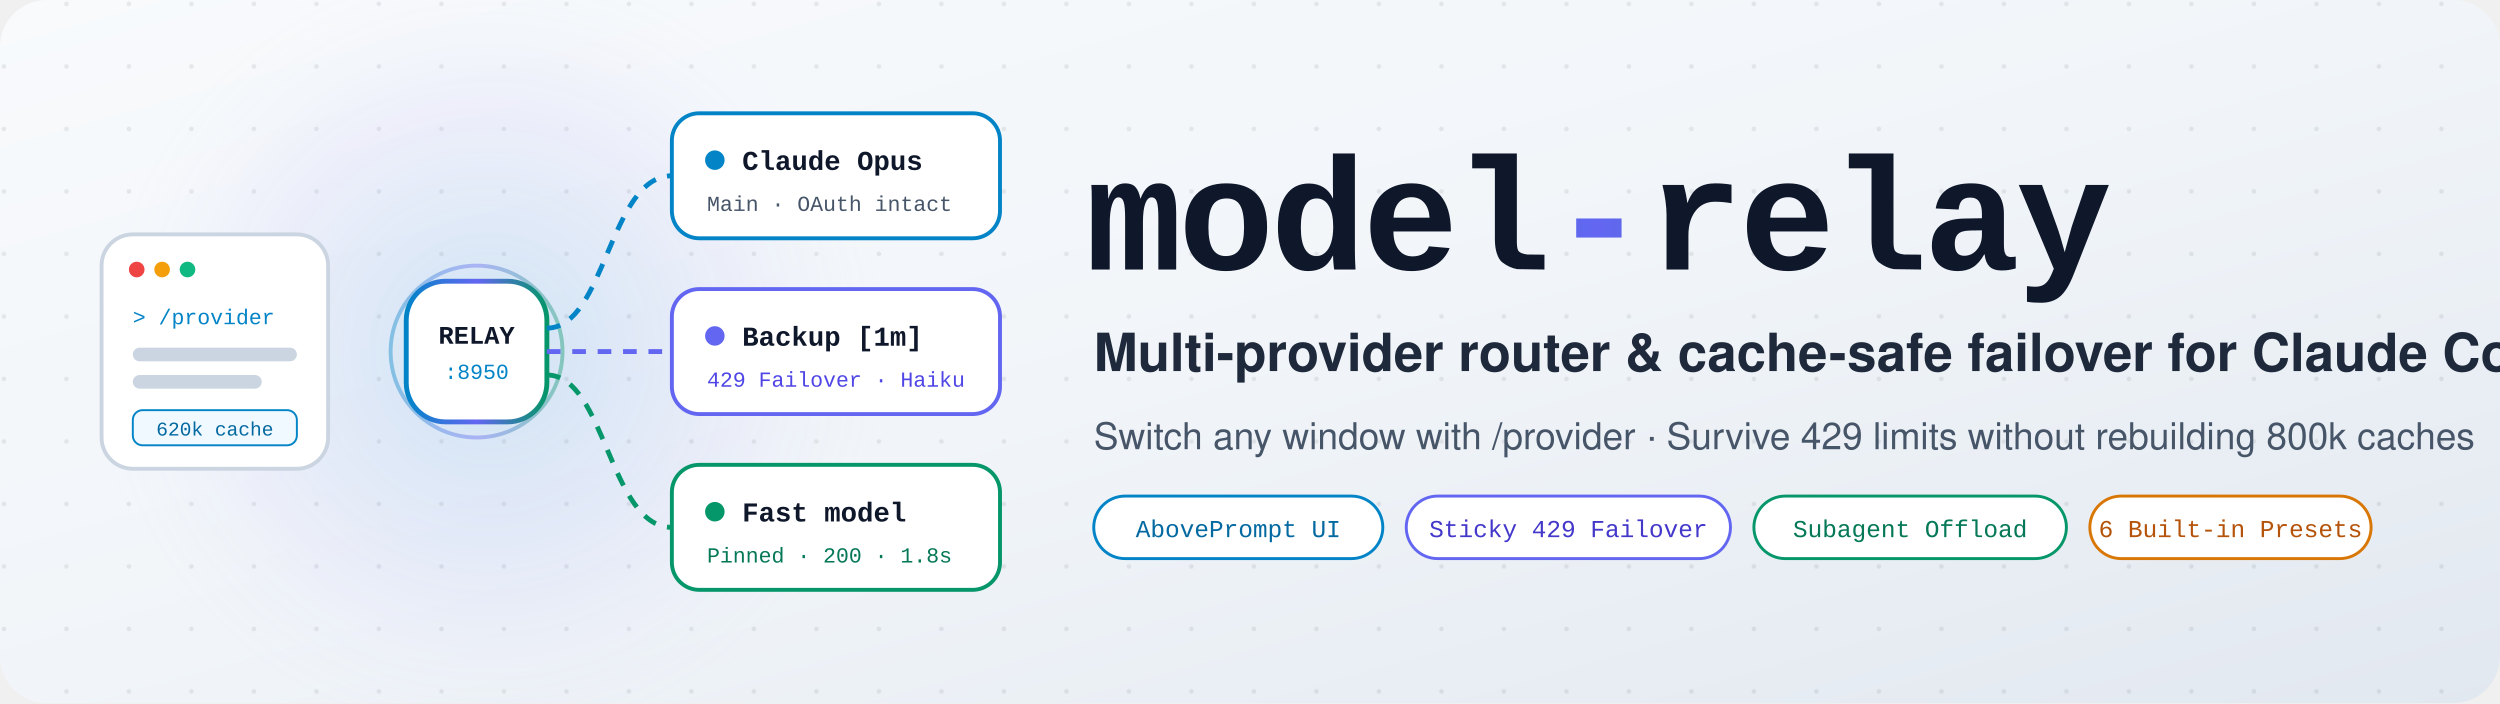
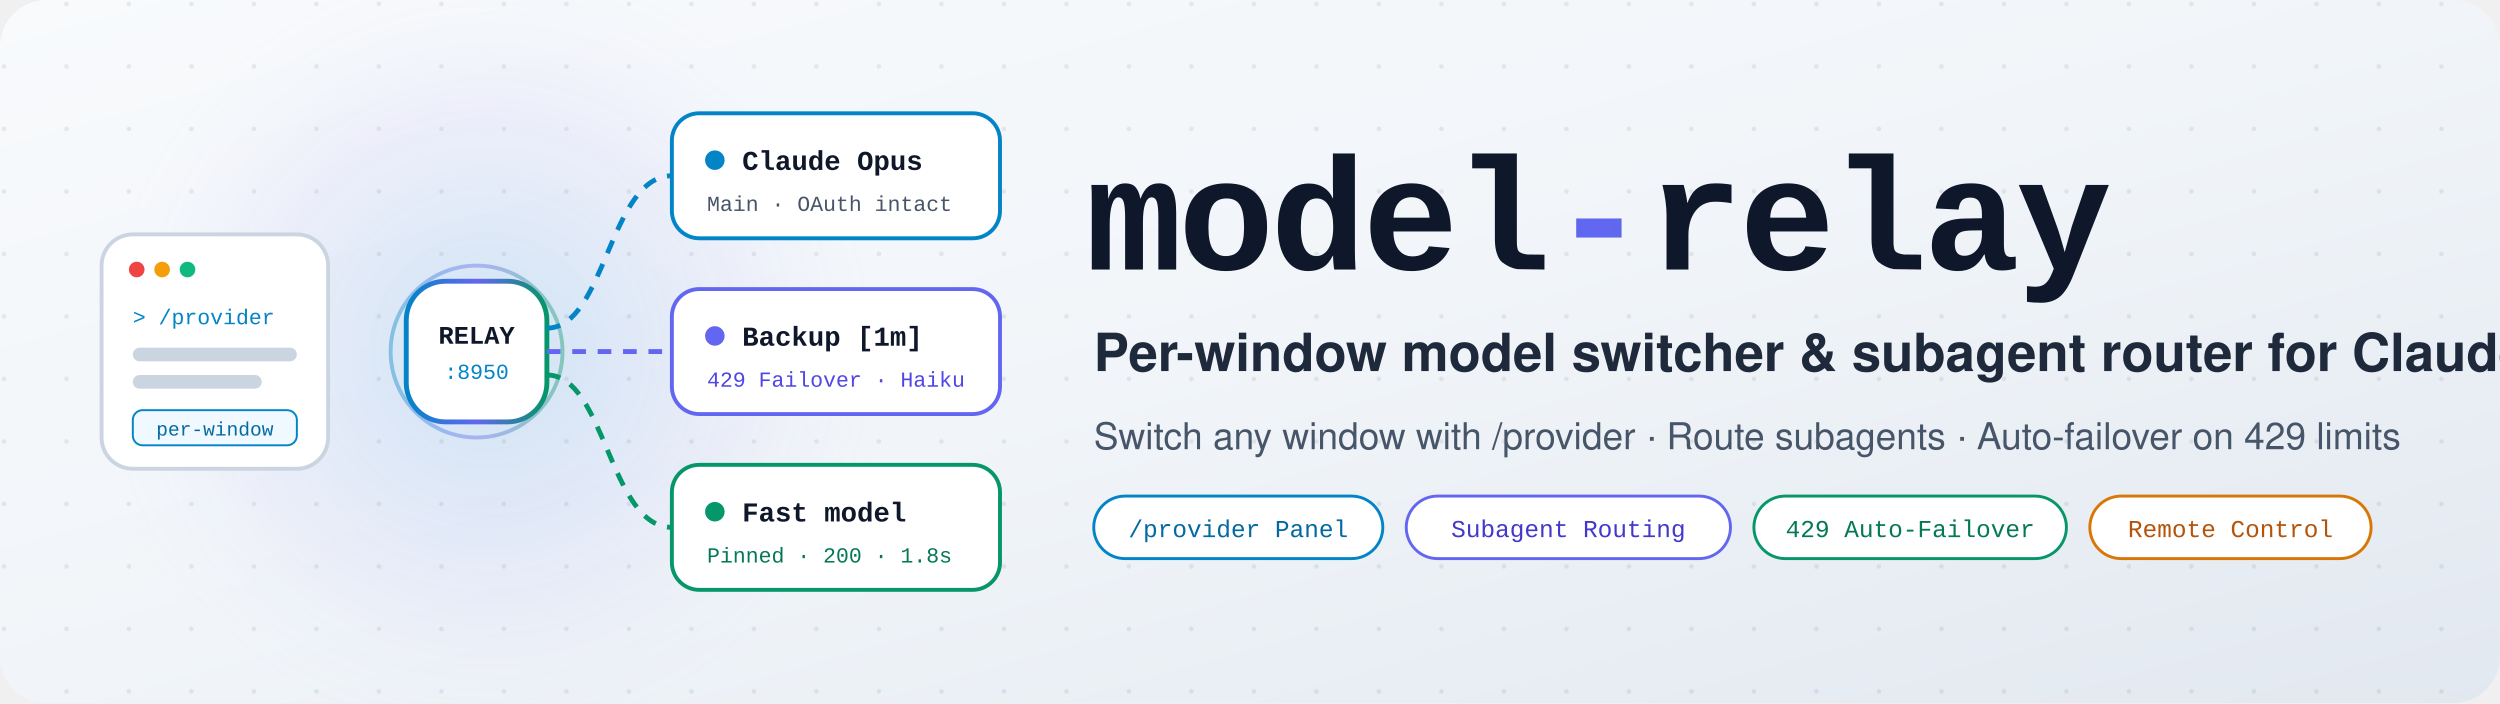
- <svg xmlns="http://www.w3.org/2000/svg" width="1280" height="360" viewBox="0 0 1280 360" role="img" aria-label="model-relay: multi-provider router and cache-safe 429 failover for Claude Code">
+ <svg xmlns="http://www.w3.org/2000/svg" width="1280" height="360" viewBox="0 0 1280 360" role="img" aria-label="model-relay: per-window model switcher, subagent router, and 429 failover for Claude Code">
  <defs>
    <linearGradient id="bg" x1="0" y1="0" x2="1" y2="1">
      <stop offset="0" stop-color="#f8fafc" />
      <stop offset="0.5" stop-color="#f1f5f9" />
      <stop offset="1" stop-color="#e2e8f0" />
    </linearGradient>
    <linearGradient id="accent" x1="0" y1="0" x2="1" y2="0">
      <stop offset="0" stop-color="#0284c7" />
      <stop offset="0.5" stop-color="#6366f1" />
      <stop offset="1" stop-color="#059669" />
    </linearGradient>
    <radialGradient id="halo" cx="50%" cy="50%" r="50%">
      <stop offset="0%" stop-color="#0284c7" stop-opacity="0.16" />
      <stop offset="60%" stop-color="#6366f1" stop-opacity="0.06" />
      <stop offset="100%" stop-color="#f8fafc" stop-opacity="0" />
    </radialGradient>
    <pattern id="grid" width="32" height="32" patternUnits="userSpaceOnUse">
      <circle cx="2" cy="2" r="1.2" fill="#0f172a" opacity="0.08" />
    </pattern>
    <style>
      .mono { font-family: ui-monospace, SFMono-Regular, Menlo, Consolas, "Liberation Mono", monospace; }
      .sans { font-family: -apple-system, BlinkMacSystemFont, "Segoe UI", Helvetica, Arial, sans-serif; }
      .lane1 { animation: l1 9s ease-in-out infinite; }
      .lane2 { animation: l2 9s ease-in-out infinite; }
      .lane3 { animation: l3 9s ease-in-out infinite; }
      @keyframes l1 { 0%, 30% { opacity: 1; } 34%, 95% { opacity: 0.32; } 100% { opacity: 1; } }
      @keyframes l2 { 0%, 30% { opacity: 0.32; } 35%, 65% { opacity: 1; } 70%, 100% { opacity: 0.32; } }
      @keyframes l3 { 0%, 65% { opacity: 0.32; } 70%, 95% { opacity: 1; } 100% { opacity: 0.32; } }
      .dash { stroke-dasharray: 7 6; animation: d 1.4s linear infinite; }
      @keyframes d { to { stroke-dashoffset: -26; } }
      .ring { animation: r 4.5s ease-in-out infinite; transform-origin: 214px 180px; }
      @keyframes r { 0%, 100% { opacity: 0.3; transform: scale(0.96); } 50% { opacity: 0.85; transform: scale(1.04); } }
    </style>
  </defs>
  <rect width="1280" height="360" rx="24" fill="url(#bg)" />
  <rect width="1280" height="360" rx="24" fill="url(#grid)" />
  <circle cx="250" cy="180" r="210" fill="url(#halo)" />
  <g transform="translate(52 44)">
    <rect x="0" y="76" width="116" height="120" rx="16" fill="#ffffff" stroke="#cbd5e1" stroke-width="2" />
    <circle cx="18" cy="94" r="4" fill="#ef4444" />
    <circle cx="31" cy="94" r="4" fill="#f59e0b" />
    <circle cx="44" cy="94" r="4" fill="#10b981" />
    <text x="16" y="122" class="mono" font-size="11" fill="#0284c7">&gt; /provider</text>
    <rect x="16" y="134" width="84" height="7" rx="3.5" fill="#cbd5e1" />
    <rect x="16" y="148" width="66" height="7" rx="3.5" fill="#cbd5e1" />
    <rect x="16" y="166" width="84" height="18" rx="5" fill="#f0f9ff" stroke="#0284c7" stroke-width="1" />
-     <text x="58" y="179" text-anchor="middle" class="mono" font-size="10" fill="#0369a1">620k cache</text>
+     <text x="58" y="179" text-anchor="middle" class="mono" font-size="10" fill="#0369a1">per-window</text>
    <line x1="116" y1="136" x2="156" y2="136" stroke="url(#accent)" stroke-width="3" class="dash" />
    <circle cx="192" cy="136" r="44" fill="none" stroke="url(#accent)" stroke-width="2" opacity="0.4" class="ring" />
    <rect x="156" y="100" width="72" height="72" rx="20" fill="#ffffff" stroke="url(#accent)" stroke-width="2.5" />
    <text x="192" y="132" text-anchor="middle" class="mono" font-size="13" font-weight="700" fill="#0f172a">RELAY</text>
    <text x="192" y="150" text-anchor="middle" class="mono" font-size="11" fill="#0284c7">:8950</text>
    <path d="M228 124 C 258 124, 260 46, 292 46" fill="none" stroke="#0284c7" stroke-width="2.5" class="lane1 dash" />
    <path d="M228 136 L 292 136" fill="none" stroke="#6366f1" stroke-width="2.5" class="lane2 dash" />
    <path d="M228 148 C 258 148, 260 226, 292 226" fill="none" stroke="#059669" stroke-width="2.5" class="lane3 dash" />
    <g class="lane1">
      <rect x="292" y="14" width="168" height="64" rx="14" fill="#ffffff" stroke="#0284c7" stroke-width="2" />
      <circle cx="314" cy="38" r="5" fill="#0284c7" />
      <text x="328" y="43" class="mono" font-size="14" font-weight="700" fill="#0f172a">Claude Opus</text>
      <text x="310" y="64" class="mono" font-size="11" fill="#475569">Main · OAuth intact</text>
    </g>
    <g class="lane2">
      <rect x="292" y="104" width="168" height="64" rx="14" fill="#ffffff" stroke="#6366f1" stroke-width="2" />
      <circle cx="314" cy="128" r="5" fill="#6366f1" />
      <text x="328" y="133" class="mono" font-size="14" font-weight="700" fill="#0f172a">Backup [1m]</text>
      <text x="310" y="154" class="mono" font-size="11" fill="#4f46e5">429 Failover · Haiku</text>
    </g>
    <g class="lane3">
      <rect x="292" y="194" width="168" height="64" rx="14" fill="#ffffff" stroke="#059669" stroke-width="2" />
      <circle cx="314" cy="218" r="5" fill="#059669" />
      <text x="328" y="223" class="mono" font-size="14" font-weight="700" fill="#0f172a">Fast model</text>
      <text x="310" y="244" class="mono" font-size="11" fill="#047857">Pinned · 200 · 1.8s</text>
    </g>
  </g>
  <text x="556" y="138" class="mono" font-size="82" font-weight="700" fill="#0f172a" letter-spacing="-2">model<tspan fill="url(#accent)">-</tspan>relay</text>
-   <text x="560" y="190" class="sans" font-size="27" font-weight="600" fill="#1e293b">Multi-provider router &amp; cache-safe failover for Claude Code</text>
-   <text x="560" y="230" class="sans" font-size="19" fill="#475569">Switch any window with /provider · Survive 429 limits without rebuilding 800k caches</text>
+   <text x="560" y="190" class="sans" font-size="27" font-weight="600" fill="#1e293b">Per-window model switcher &amp; subagent router for Claude Code</text>
+   <text x="560" y="230" class="sans" font-size="19" fill="#475569">Switch any window with /provider · Route subagents · Auto-failover on 429 limits</text>
  <g transform="translate(560 254)">
    <rect x="0" y="0" width="148" height="32" rx="16" fill="#ffffff" stroke="#0284c7" stroke-width="1.5" />
-     <text x="74" y="21" text-anchor="middle" class="mono" font-size="12.5" fill="#0369a1">AbovePrompt UI</text>
+     <text x="74" y="21" text-anchor="middle" class="mono" font-size="12.5" fill="#0369a1">/provider Panel</text>
    <rect x="160" y="0" width="166" height="32" rx="16" fill="#ffffff" stroke="#6366f1" stroke-width="1.5" />
-     <text x="243" y="21" text-anchor="middle" class="mono" font-size="12.5" fill="#4338ca">Sticky 429 Failover</text>
+     <text x="243" y="21" text-anchor="middle" class="mono" font-size="12.5" fill="#4338ca">Subagent Routing</text>
    <rect x="338" y="0" width="160" height="32" rx="16" fill="#ffffff" stroke="#059669" stroke-width="1.5" />
-     <text x="418" y="21" text-anchor="middle" class="mono" font-size="12.5" fill="#047857">Subagent Offload</text>
+     <text x="418" y="21" text-anchor="middle" class="mono" font-size="12.5" fill="#047857">429 Auto-Failover</text>
    <rect x="510" y="0" width="144" height="32" rx="16" fill="#ffffff" stroke="#d97706" stroke-width="1.5" />
-     <text x="582" y="21" text-anchor="middle" class="mono" font-size="12.5" fill="#b45309">6 Built-in Presets</text>
+     <text x="582" y="21" text-anchor="middle" class="mono" font-size="12.5" fill="#b45309">Remote Control</text>
  </g>
</svg>
